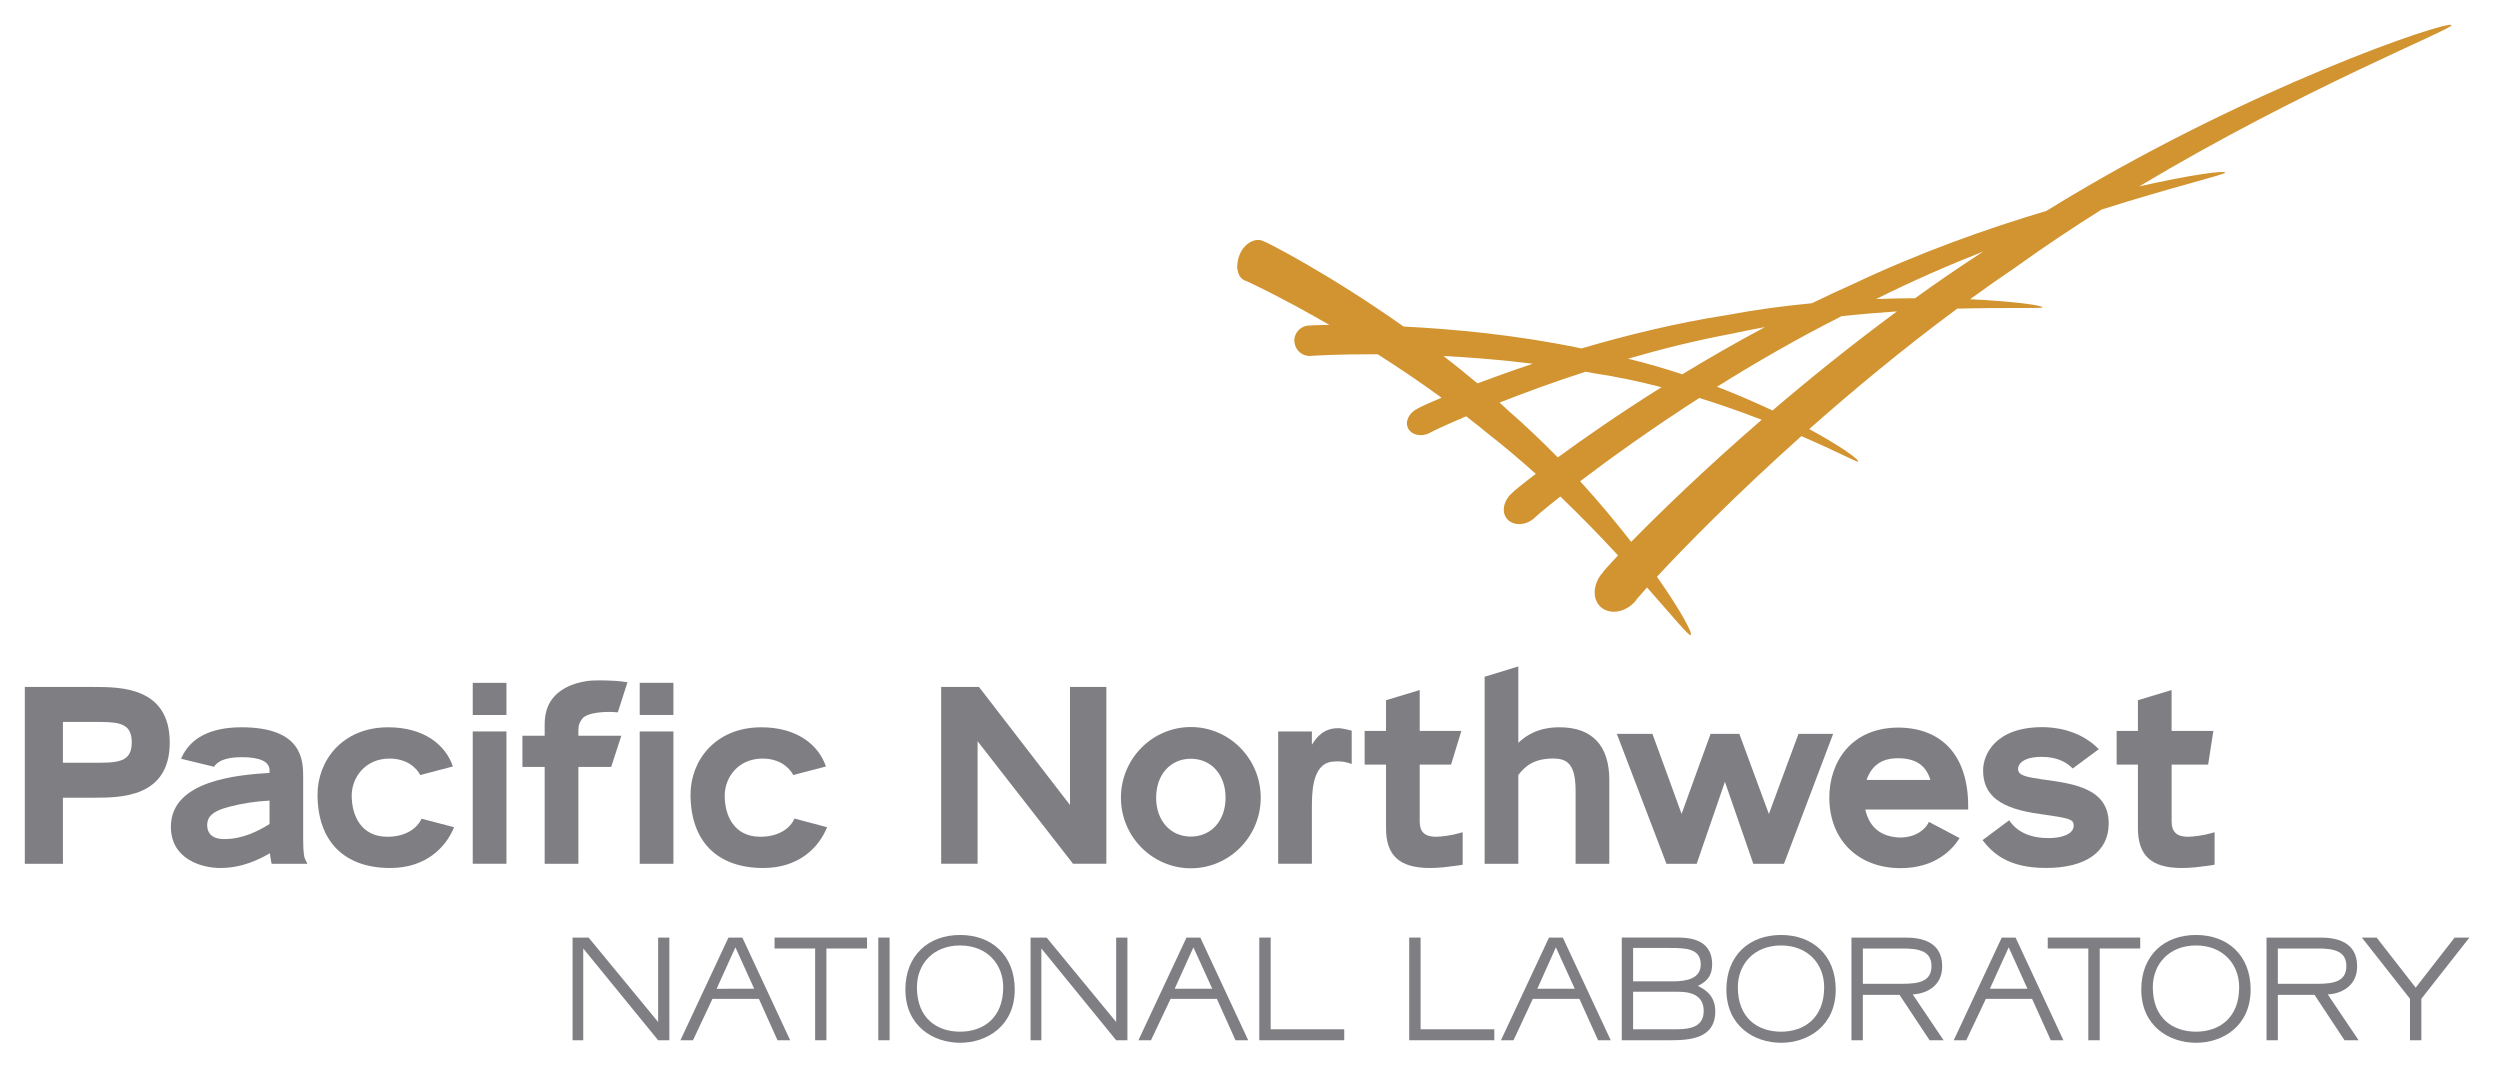
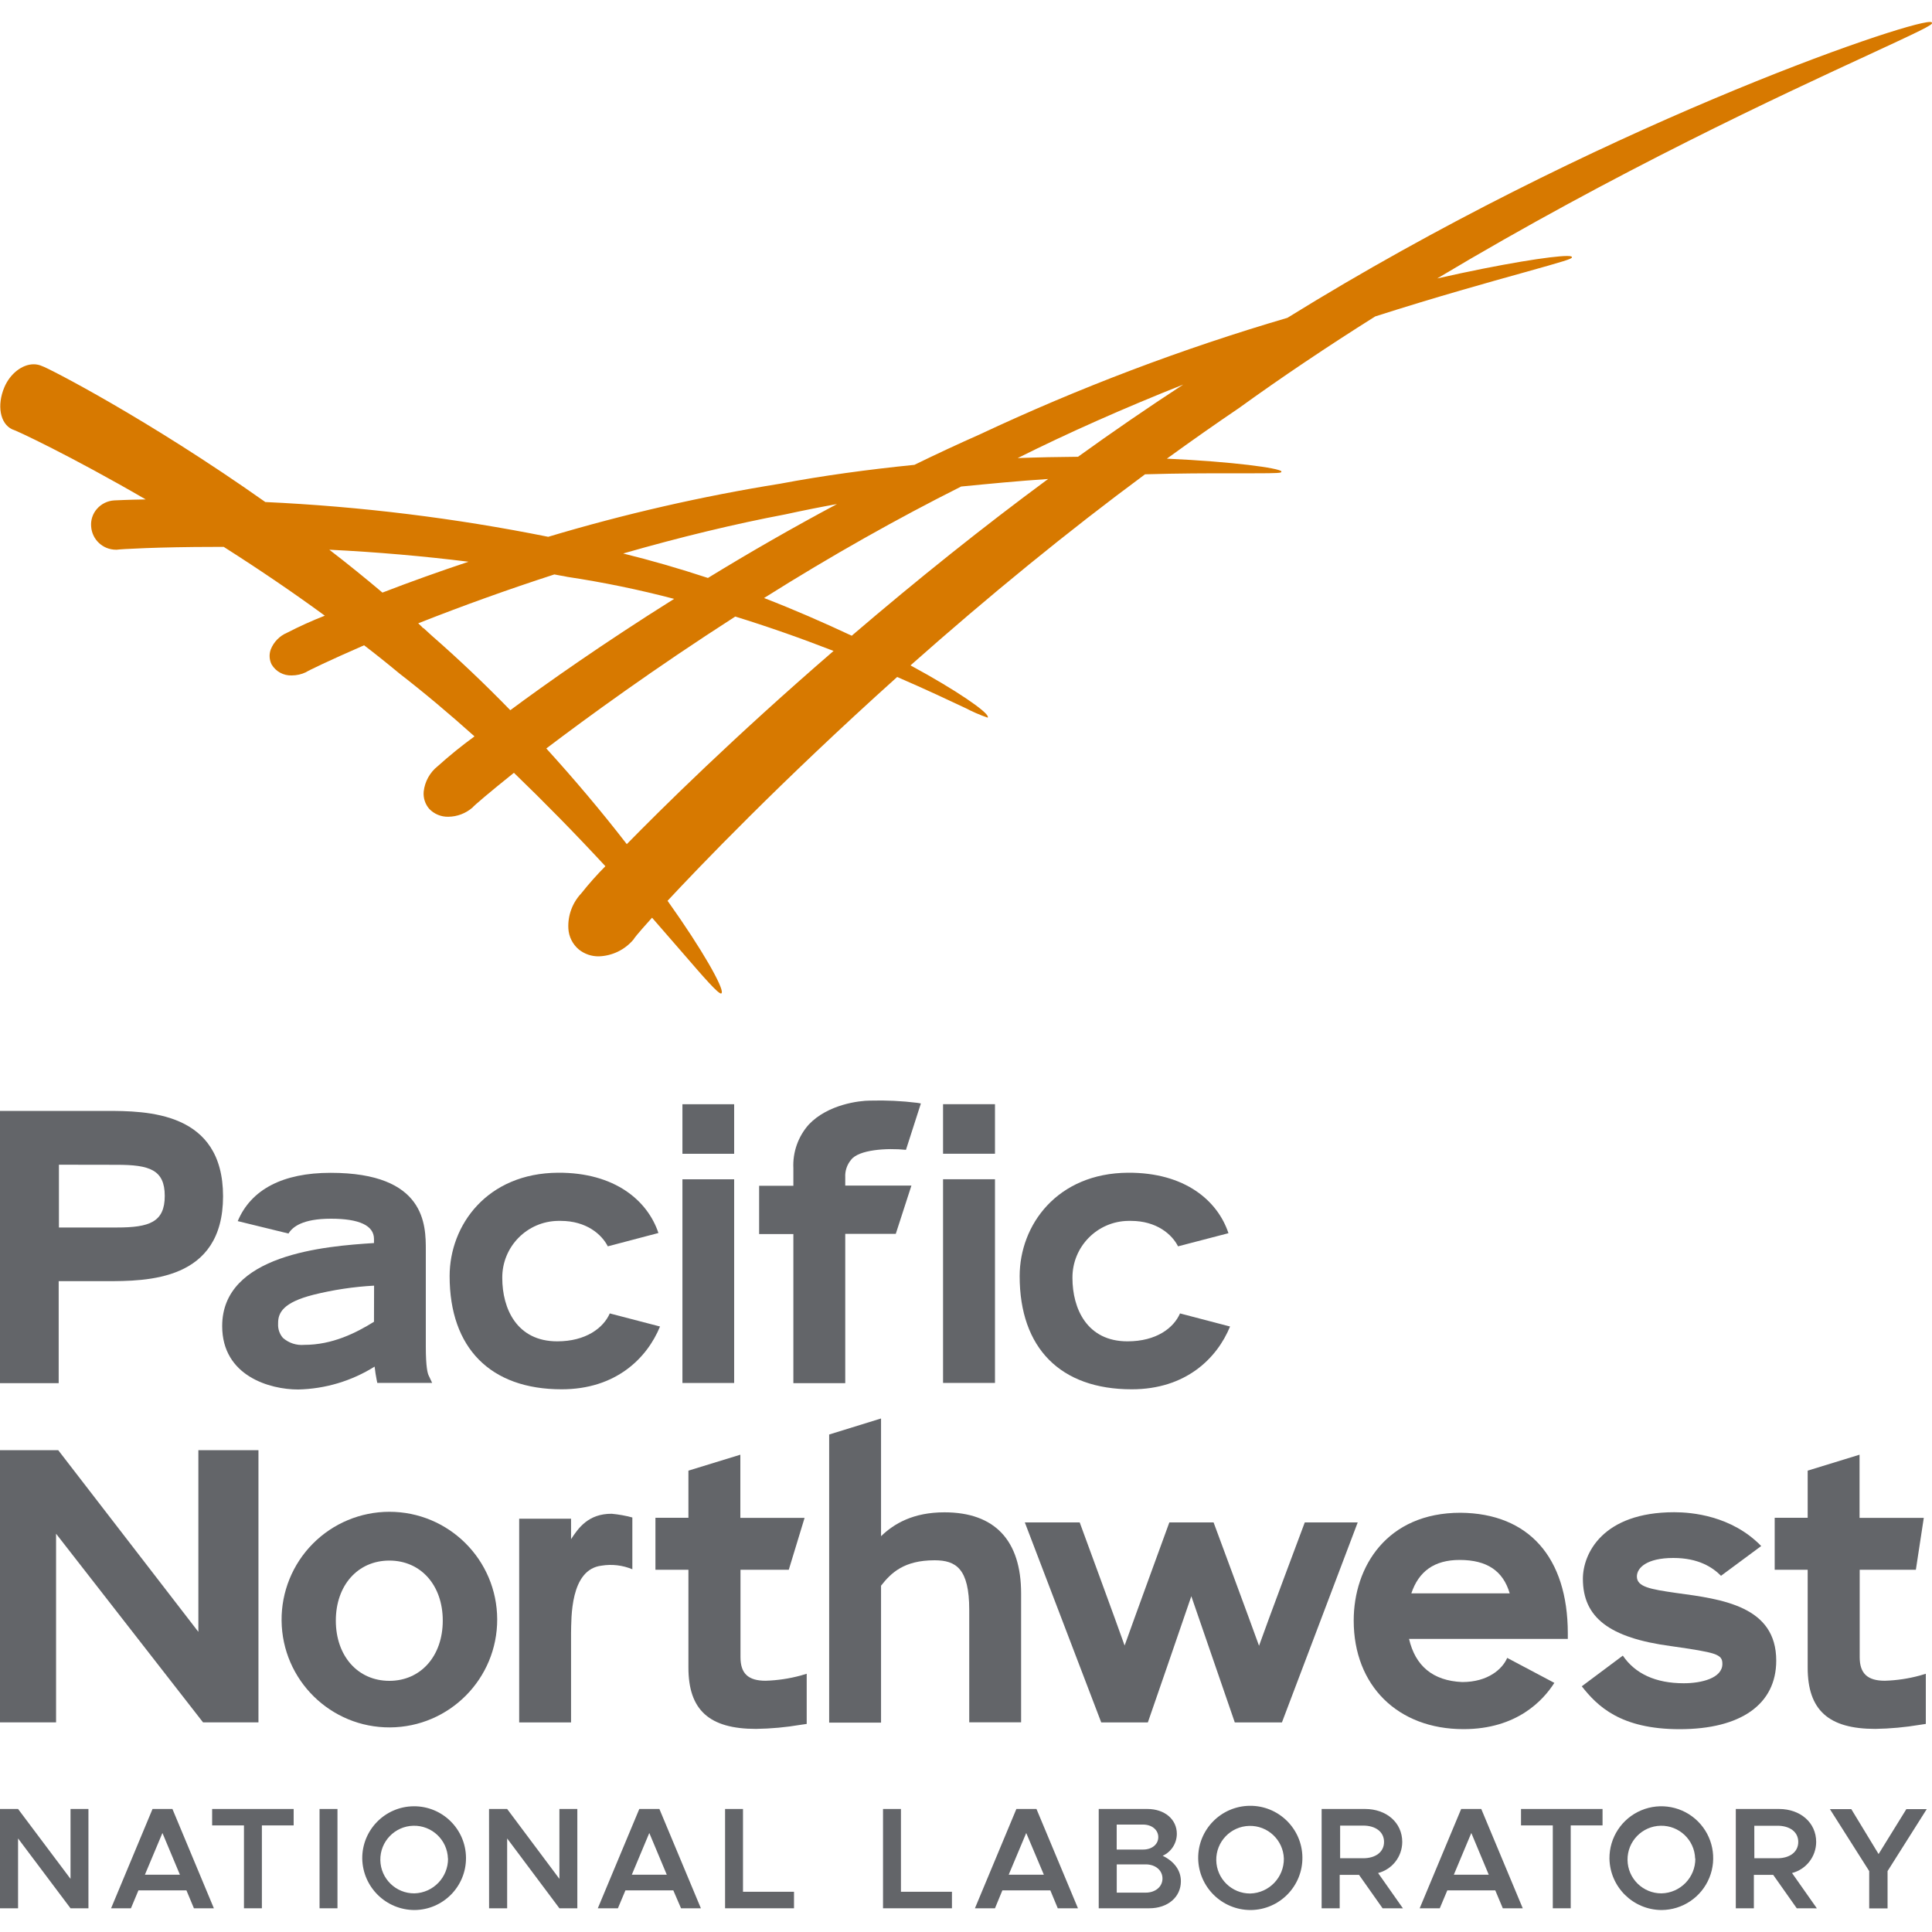
- <svg xmlns="http://www.w3.org/2000/svg" height="207.02" viewBox="0 0 70 30" width="483.046">
-   <g transform="translate(.69478 .69501)">
-     <g fill="#7f7e82">
-       <path d="m15.337 25.557h.449l1.947 2.364v-2.364h.314v2.875h-.314l-2.097-2.57v2.57h-.299z" />
-       <path d="m19.702 25.557h.389l1.339 2.875h-.355l-.52-1.158h-1.301l-.545 1.158h-.352zm.72 1.432-.525-1.159-.527 1.161z" />
-       <path d="m22.129 25.863h-1.136v-.306h2.589v.306h-1.137v2.569h-.316z" />
-       <path d="m23.897 25.557h.317v2.875h-.317z" />
-       <path d="m26.188 25.484c.888 0 1.53.571 1.53 1.528 0 1.018-.778 1.491-1.53 1.491-.757 0-1.532-.473-1.532-1.491 0-.957.645-1.528 1.532-1.528m0 2.708c.635 0 1.207-.371 1.207-1.245 0-.642-.449-1.169-1.207-1.169-.76 0-1.209.527-1.209 1.169 0 .874.565 1.245 1.209 1.245" />
-       <path d="m28.161 25.557h.45l1.947 2.364v-2.364h.315v2.875h-.315l-2.095-2.57v2.57h-.302z" />
-       <path d="m34.565 25.557h.319v2.568h2.06v.307h-2.379z" />
-       <path d="m38.763 25.557h.319v2.568h2.064v.307h-2.383z" />
-       <path d="m44.715 25.556h1.513c.299 0 1.017 0 1.017.75 0 .397-.236.521-.401.605.158.079.489.237.489.713 0 .776-.736.808-1.282.808h-1.336zm.317 1.227h1.111c.368 0 .783-.068.783-.47 0-.459-.424-.465-.891-.465h-1.003zm0 1.341h1.226c.379 0 .751-.072.751-.51 0-.4-.289-.54-.715-.54h-1.262z" />
-       <path d="m49.175 25.484c.886 0 1.531.571 1.531 1.528 0 1.018-.777 1.491-1.531 1.491-.757 0-1.531-.473-1.531-1.491.001-.957.641-1.528 1.531-1.528m0 2.708c.635 0 1.207-.371 1.207-1.245 0-.642-.448-1.169-1.207-1.169s-1.21.527-1.21 1.169c0 .874.565 1.245 1.21 1.245" />
-       <path d="m51.146 25.557h1.513c.416 0 1.028.098 1.028.804 0 .599-.508.773-.825.788l.864 1.283h-.392l-.842-1.271h-1.027v1.271h-.319zm.32 1.294h1.119c.459 0 .802-.073.802-.494 0-.42-.343-.494-.802-.494h-1.119z" />
-       <path d="m57.778 25.863h-1.136v-.306h2.589v.306h-1.134v2.569h-.319z" />
-       <path d="m60.794 25.484c.888 0 1.529.571 1.529 1.528 0 1.018-.774 1.491-1.529 1.491-.758 0-1.533-.473-1.533-1.491 0-.957.64-1.528 1.533-1.528m0 2.708c.636 0 1.208-.371 1.208-1.245 0-.642-.451-1.169-1.208-1.169-.76 0-1.21.527-1.21 1.169 0 .874.565 1.245 1.21 1.245" />
-       <path d="m62.768 25.557h1.509c.417 0 1.028.098 1.028.804 0 .599-.507.773-.822.788l.863 1.283h-.394l-.84-1.271h-1.027v1.271h-.317zm.317 1.294h1.123c.455 0 .795-.073.795-.494 0-.42-.34-.494-.795-.494h-1.123z" />
-       <path d="m66.785 27.271-1.348-1.714h.414l1.093 1.402 1.091-1.402h.414l-1.346 1.714v1.161h-.318z" />
-       <path d="m42.677 25.557h.387l1.342 2.875h-.355l-.522-1.158h-1.305l-.54 1.158h-.352zm.721 1.432-.528-1.159-.519 1.159z" />
-       <path d="m55.354 25.557h.387l1.34 2.875h-.354l-.523-1.158h-1.295l-.548 1.158h-.351zm.719 1.432-.524-1.159-.527 1.159z" />
-       <path d="m32.527 25.557h.387l1.341 2.875h-.356l-.521-1.158h-1.297l-.548 1.158h-.352zm.721 1.432-.527-1.159-.524 1.159z" />
-       <path d="m30.691 21.641c0 1.087.879 1.976 1.958 1.976 1.08 0 1.957-.889 1.957-1.976 0-1.091-.877-1.979-1.957-1.979-1.079 0-1.958.888-1.958 1.979m.986 0c0-.645.399-1.091.972-1.091.572 0 .972.446.972 1.091 0 .641-.4 1.088-.972 1.088-.573 0-.972-.447-.972-1.088" />
-       <path d="m0 18.54v4.951h1.067v-1.85h.861c.745 0 2.13 0 2.13-1.545 0-1.556-1.385-1.556-2.13-1.556zm2.123.98c.589 0 .871.086.871.569 0 .485-.282.572-.871.572h-1.056v-1.141z" />
-       <path d="m7.847 23.358c-.02-.039-.053-.157-.053-.529v-1.757c0-.455 0-1.403-1.729-1.403-.871 0-1.446.303-1.69.881l.924.225c.073-.121.259-.269.771-.269.519 0 .782.125.782.369v.071c-.888.057-2.762.207-2.762 1.509 0 .91.868 1.154 1.38 1.154.622 0 1.095-.243 1.392-.414.009.081.023.162.034.224l.015.072h1.002zm-.995-.98c-.324.201-.752.421-1.267.421-.176 0-.312-.044-.387-.13-.059-.062-.092-.149-.092-.259v-.012c.007-.184.087-.374.647-.511.364-.094.725-.145 1.099-.165z" />
-       <path d="m11.107 22.229c-.116.262-.434.505-.955.505-.736 0-.999-.594-.999-1.151 0-.504.372-1.038 1.061-1.038.47 0 .747.246.858.461l.914-.24c-.196-.587-.79-1.1-1.824-1.097-1.29.008-1.966.951-1.966 1.88 0 1.31.743 2.06 2.035 2.06.987 0 1.552-.563 1.789-1.142z" />
-       <path d="m12.542 19.325h.944v-.9h-.944zm0 4.165h.944v-3.705h-.944z" />
-       <path d="m15.5 19.754c0-.148.034-.227.107-.323.138-.181.649-.215.997-.18l.27-.841-.066-.012c-.371-.055-.822-.04-.851-.04h-.008c-.189 0-.761.065-1.11.433-.189.194-.283.466-.283.796v.318h-.623v.875h.623v2.711h.944v-2.711h.918l.285-.875h-1.203z" />
-       <path d="m17.217 19.786h.944v3.705h-.944z" />
-       <path d="m17.217 18.424h.944v.9h-.944z" />
-       <path d="m21.55 22.224c-.114.267-.431.51-.955.51-.738 0-.998-.594-.998-1.151 0-.504.371-1.038 1.061-1.038.47 0 .748.246.858.461l.915-.239c-.196-.587-.791-1.102-1.823-1.098-1.292.008-1.968.95-1.968 1.88 0 1.31.742 2.06 2.037 2.06.986 0 1.553-.563 1.787-1.142z" />
-       <path d="m29.265 18.54v3.305l-2.548-3.305h-1.059v4.95h1.02v-3.43l2.672 3.43h.933v-4.95z" />
-       <path d="m36.038 20.157v-.371h-.944v3.704h.944v-1.61-.009c.007-.274-.021-1.164.556-1.237.341-.045.559.066.559.066v-.937s-.256-.069-.373-.069c-.429 0-.615.264-.742.463" />
-       <path d="m38.114 18.911v.861h-.599v.942h.599v1.782c0 .767.38 1.113 1.228 1.113.267 0 .447-.026.804-.073l.114-.02v-.909l-.108.03c-.185.055-.489.097-.637.097-.316 0-.458-.133-.458-.43v-1.59h.878l.288-.942h-1.166v-1.146z" />
-       <path d="m40.875 18.254v5.237h.943v-2.486c.185-.237.424-.461.976-.461.389 0 .628.15.628.901v2.046h.944v-2.347c0-.963-.48-1.475-1.391-1.475-.572 0-.919.207-1.157.435v-2.139z" />
-       <path d="m49.663 19.854s-.696 1.873-.829 2.243c-.134-.37-.827-2.243-.827-2.243h-.805s-.68 1.864-.812 2.241c-.133-.377-.817-2.241-.817-2.241h-.996l1.389 3.637h.846s.662-1.914.791-2.295c.132.381.795 2.295.795 2.295h.859l1.376-3.637z" />
-       <path d="m56.522 21.132c-.467-.068-.711-.107-.711-.297 0-.157.176-.338.664-.338.452 0 .709.166.866.326l.731-.541c-.539-.554-1.264-.617-1.58-.617-1.309 0-1.66.758-1.66 1.21 0 .706.479 1.073 1.6 1.223.831.118.936.146.936.324 0 .258-.379.35-.699.35-.514 0-.887-.17-1.107-.499l-.746.556c.28.357.703.779 1.778.779 1.116 0 1.755-.456 1.755-1.246 0-.981-.971-1.112-1.827-1.23" />
-       <path d="m59.167 18.911v.861h-.596v.942h.596v1.782c0 .767.379 1.113 1.227 1.113.271 0 .449-.026.809-.073l.111-.02v-.909l-.106.03c-.185.055-.488.097-.638.097-.314 0-.459-.133-.459-.43v-1.59h1.022l.146-.942h-1.169v-1.146z" />
-       <path d="m52.466 19.677c-1.342 0-1.94.983-1.94 1.959 0 1.181.802 1.977 1.995 1.977.975 0 1.453-.522 1.653-.841l-.859-.454c-.091.202-.356.438-.819.438-.533-.022-.852-.292-.963-.785h2.881v-.099c-.001-1.382-.708-2.183-1.948-2.195m-.897 1.467c.139-.401.42-.608.877-.608.502 0 .787.199.911.608z" />
-     </g>
-     <path d="m34.151 7.155c.051.011 1.023.465 2.376 1.247-.347.005-.55.013-.574.018-.241.011-.426.219-.405.453.021.235.215.41.446.399.042-.007.769-.052 1.886-.048.576.367 1.182.774 1.789 1.217-.407.171-.646.284-.67.304-.244.115-.364.368-.266.555.097.186.357.244.593.134.024-.023.403-.206 1.032-.473.21.161.418.33.626.499.46.359.9.734 1.324 1.113-.402.304-.633.498-.654.527-.254.212-.32.553-.143.743.173.19.5.183.745-.022.021-.027.282-.256.74-.613.596.572 1.139 1.134 1.614 1.648-.261.275-.411.448-.426.479-.288.319-.303.765-.044.979.26.211.676.137.951-.17.01-.027.127-.163.332-.39.728.824 1.17 1.367 1.221 1.334.069-.041-.282-.691-.944-1.634.759-.821 2.193-2.282 4.043-3.938.977.423 1.578.742 1.588.716.045-.052-.475-.428-1.367-.913 1.232-1.092 2.636-2.256 4.143-3.372 1.442-.038 2.389.003 2.389-.037.012-.05-.781-.169-2.03-.226.42-.306.847-.606 1.282-.9.791-.569 1.599-1.107 2.402-1.612 2.051-.651 3.477-.981 3.459-1.036-.004-.063-.949.058-2.406.388 4.604-2.754 8.795-4.407 8.744-4.514-.039-.169-5.793 1.764-11.342 5.2-1.666.496-3.568 1.172-5.416 2.049-.386.172-.772.352-1.152.537-.771.073-1.565.178-2.36.328-1.434.222-2.838.569-4.09.937-1.792-.376-3.584-.543-4.981-.613-2.075-1.467-3.843-2.371-3.927-2.392-.225-.107-.527.059-.66.368-.131.311-.077.632.132.731m10.827 7.322c-.415-.534-.895-1.112-1.429-1.697.816-.62 1.971-1.454 3.337-2.332.629.195 1.215.405 1.746.611-1.616 1.398-2.888 2.637-3.654 3.418m9.863-8.132c-.652.424-1.295.863-1.914 1.31-.35.001-.712.009-1.092.023 1.005-.501 2.023-.945 3.006-1.333m-3.971 1.813c.535-.057 1.057-.101 1.55-.134-1.261.931-2.44 1.88-3.484 2.774-.471-.22-.993-.448-1.555-.664 1.073-.67 2.254-1.354 3.489-1.976m-3.092.494c.313-.068.627-.131.945-.188-.815.434-1.594.883-2.312 1.321-.488-.16-.998-.309-1.52-.436.919-.267 1.893-.511 2.887-.697m-4.076 1.061c.077.015.156.027.233.043.649.097 1.282.233 1.892.391-1.181.741-2.182 1.438-2.904 1.966-.434-.443-.898-.886-1.382-1.308-.081-.077-.164-.152-.247-.227.677-.269 1.497-.571 2.408-.865m-1.478-.223c-.579.193-1.1.381-1.55.55-.314-.266-.633-.52-.951-.767.777.04 1.626.107 2.501.217" fill="#d29431" />
-   </g>
+ <svg xmlns="http://www.w3.org/2000/svg" id="Layer_1" data-name="Layer 1" width="400" height="400" viewBox="0 0 400 400">
+   <defs>
+     <style>.cls-1{fill:#d77900;}.cls-2{fill:#636569;}</style>
+   </defs>
+   <path class="cls-1" d="M149.3,205.7c-.66,0-3.3-3-8.1-8.57L135,190c-3.28,3.63-3.76,4.34-3.81,4.48A9.79,9.79,0,0,1,124,198a6.46,6.46,0,0,1-4.15-1.41,6.11,6.11,0,0,1-2.18-4.39,9.86,9.86,0,0,1,2.67-7.23,67.14,67.14,0,0,1,5-5.63C119,172.49,112.62,166,106.4,160c-5.12,4.1-8.31,6.83-8.57,7.19a7.75,7.75,0,0,1-5,1.91,5.3,5.3,0,0,1-3.95-1.62,4.8,4.8,0,0,1-1.16-3.59,7.81,7.81,0,0,1,2.93-5.28,95.24,95.24,0,0,1,7.59-6.15c-5.13-4.6-10.35-9-15.52-13-2.65-2.2-5.06-4.12-7.34-5.86-7.35,3.2-11.71,5.32-12.05,5.58a6.85,6.85,0,0,1-2.92.66,4.63,4.63,0,0,1-4.18-2.28,3.93,3.93,0,0,1-.18-3.08A6.25,6.25,0,0,1,59.44,131a82.93,82.93,0,0,1,7.81-3.53c-6.47-4.74-13.32-9.4-20.92-14.24H44.47c-11.63,0-19.72.47-20.26.58H24A5.15,5.15,0,0,1,18.87,109a4.89,4.89,0,0,1,1.2-3.64,5.14,5.14,0,0,1,3.63-1.76c.28,0,2.59-.14,6.47-.2-15.51-9-27-14.39-27.66-14.52C0,87.7-.67,83.89.9,80.18c1.18-2.8,3.68-4.76,6.07-4.76a4.15,4.15,0,0,1,1.77.39c1,.25,21.77,10.87,46.19,28.13a388.39,388.39,0,0,1,58.57,7.2,374.56,374.56,0,0,1,48.06-11c8.78-1.66,18.15-2.93,27.76-3.9,4.58-2.24,9.14-4.36,13.51-6.29A444.29,444.29,0,0,1,266.55,65.8c63.22-39.17,127.63-61.25,133-61.25.18,0,.42,0,.46.19.2.42-2.93,1.87-12.69,6.4-18.43,8.51-52.71,24.35-89.76,46.51C311.11,54.58,321.33,53,324.45,53c.89,0,1,.13,1,.26.09.33-1.66.84-9.88,3.14-7.16,2-18,5-30.84,9.11-10,6.28-19.52,12.69-28.25,19-4.76,3.22-9.76,6.73-14.89,10.45,13.92.64,23.18,1.95,23.7,2.62a.24.24,0,0,1,0,.12c0,.22-.74.29-5.64.29h-5c-4.48,0-10.51,0-17.58.21-15.84,11.71-32.21,25.06-48.56,39.56,9.69,5.25,15.87,9.59,16,10.61a.19.19,0,0,1,0,.19h-.09a32,32,0,0,1-4.5-1.95c-3.21-1.51-8.07-3.81-14.17-6.45-24.26,21.79-41.32,39.66-47.54,46.34,7.38,10.36,11.5,17.85,11.23,19a.32.32,0,0,1-.12.2Zm-36.22-50.77c5.79,6.37,11.41,13,16.69,19.84,7.13-7.28,22.09-22.1,42.81-40-6.91-2.69-13.75-5.08-20.35-7.12-16.88,10.84-30.55,20.82-39.15,27.33ZM87.64,130l1.78,1.63c5.44,4.75,10.9,9.93,16.23,15.41,7.31-5.43,19.22-13.83,33.92-23.05a210.33,210.33,0,0,0-22.08-4.55c-.51-.11-1-.21-1.55-.29l-1.17-.22c-9.56,3.1-19,6.49-28.18,10.12.34.35.7.62,1,1Zm70.54-6.19c6.06,2.34,12.17,5,18.16,7.81C190,119.92,203.67,109,217,99.17c-6.23.41-12.28,1-18,1.56C185.94,107.28,172.18,115,158.18,123.82Zm-90-10c3.9,3,7.51,5.93,11,8.88,5.85-2.26,11.89-4.41,17.82-6.39-9.18-1.14-18.89-2-28.83-2.49Zm60.82.78c5.7,1.4,11.62,3.11,17.57,5.07,8.74-5.36,17.74-10.51,26.72-15.3-3.46.62-7.06,1.34-10.67,2.13C152.21,108.46,140.89,111.18,129,114.6Zm116.05-35c-12.29,4.88-23.84,10-34.35,15.25,4.34-.16,8.54-.24,12.49-.27,7.07-5.1,14.43-10.15,21.86-15Z" />
+   <path class="cls-2" d="M58.3,335.53A22.32,22.32,0,1,0,80.61,313,22.32,22.32,0,0,0,58.3,335.53Zm11.23,0c0-7.31,4.55-12.43,11.08-12.43s11.06,5.12,11.06,12.43S87.14,348,80.61,348,69.53,342.85,69.53,335.53Z" />
+   <polygon class="cls-2" points="41.07 300.24 41.07 337.86 12.05 300.24 0 300.24 0 356.6 11.61 356.6 11.61 317.54 42.04 356.6 53.51 356.6 53.51 300.24 41.07 300.24" />
+   <path class="cls-2" d="M118.23,318.67v-4.24H107.49v42.18h10.74V338.15c.07-3.09-.23-13.22,6.32-14a11.67,11.67,0,0,1,6.37.75V314.18a24.84,24.84,0,0,0-4.27-.77C121.8,313.38,119.73,316.38,118.23,318.67Z" />
+   <path class="cls-2" d="M142.53,304.48v9.76H135.7V325h6.83v20.26c0,8.79,4.32,12.69,14,12.69a60.27,60.27,0,0,0,9.19-.84l1.3-.19V346.53l-1.24.37a31.31,31.31,0,0,1-7.26,1.08c-3.62,0-5.21-1.5-5.21-4.88V325h10l3.27-10.74H153.28V301.18Z" />
+   <path class="cls-2" d="M171.67,297v59.65h10.74V328.3c2.11-2.7,4.79-5.26,11.08-5.26,4.43,0,7.18,1.71,7.18,10.26v23.29h10.74V329.9c0-11-5.47-16.79-15.88-16.79-6.49,0-10.44,2.36-13.12,4.94V293.68Z" />
+   <path class="cls-2" d="M270.14,315.2s-8,21.33-9.47,25.54c-1.5-4.21-9.41-25.54-9.41-25.54H242.1s-7.76,21.24-9.26,25.49c-1.49-4.25-9.3-25.49-9.3-25.49H212.18L228,356.61h9.65s7.54-21.79,9-26.13l9,26.13h9.76L281.1,315.2Z" />
+   <path class="cls-2" d="M347,329.8c-5.32-.77-8.1-1.25-8.1-3.4,0-1.78,2-3.84,7.56-3.84,5.15,0,8.09,1.91,9.86,3.69l8.32-6.16c-6.12-6.29-14.38-7-18-7-14.93,0-18.92,8.66-18.92,13.78,0,8,5.44,12.23,18.24,13.94,9.46,1.36,10.64,1.66,10.64,3.69,0,2.93-4.29,4-8,4-5.86,0-10.08-2-12.61-5.72l-8.5,6.35c3.21,4.08,8,8.88,20.26,8.88,12.69,0,20-5.17,20-14.19C367.76,332.58,356.69,331.1,347,329.8Z" />
+   <path class="cls-2" d="M374.26,304.48v9.76h-6.83V325h6.83v20.26c0,8.79,4.31,12.69,14,12.69a61.57,61.57,0,0,0,9.19-.84l1.27-.19V346.53l-1.23.37a31.15,31.15,0,0,1-7.25,1.08c-3.59,0-5.21-1.5-5.21-4.88V325h11.63l1.64-10.74H385V301.18Z" />
+   <path class="cls-2" d="M302.38,313.2c-15.26,0-22.11,11.19-22.11,22.32C280.27,349,289.41,358,303,358c11.09,0,16.53-6,18.81-9.58l-9.76-5.17c-1,2.33-4,5-9.32,5-6.08-.26-9.71-3.35-11-8.93H324.6v-1.18C324.57,322.43,316.5,313.32,302.38,313.2ZM292.2,329.89c1.53-4.56,4.75-6.92,10-6.92,5.69,0,9,2.28,10.37,6.92Z" />
+   <path class="cls-2" d="M0,230v56.37H12.15V265.25h9.77c8.5,0,24.26,0,24.26-17.57S30.42,230,21.92,230Zm24.2,11.16c6.71,0,9.91,1,9.91,6.44s-3.2,6.54-9.91,6.54h-12v-13Z" />
+   <path class="cls-2" d="M88.77,284.82c-.24-.45-.61-1.8-.61-6v-20c0-5.17,0-16-19.71-16-9.91,0-16.48,3.45-19.23,10l10.51,2.57c.83-1.38,2.93-3.07,8.79-3.07s8.91,1.41,8.91,4.2v.84C67.29,258,46,259.71,46,274.55c0,10.35,9.88,13.13,15.72,13.13a31.07,31.07,0,0,0,15.84-4.74c.12,1,.24,1.84.39,2.56l.16.81H89.47ZM77.43,273.66c-3.7,2.29-8.58,4.78-14.44,4.78A5.9,5.9,0,0,1,58.58,277a4.1,4.1,0,0,1-1-2.93v-.15c0-2.1,1-4.26,7.34-5.86a67.12,67.12,0,0,1,12.53-1.88Z" />
+   <path class="cls-2" d="M126.25,271.93c-1.32,3-4.94,5.78-10.88,5.78-8.39,0-11.38-6.79-11.38-13.11a11.72,11.72,0,0,1,11.6-11.83h.49c5.34,0,8.51,2.81,9.76,5.27l10.48-2.76c-2.23-6.69-9-12.54-20.78-12.48-14.69.09-22.45,10.83-22.45,21.41,0,14.9,8.46,23.43,23.19,23.43,11.23,0,17.68-6.44,20.37-13Z" />
+   <path class="cls-2" d="M141.29,228.62v10.26H152V228.62Zm0,15.54v42.17H152V244.16Z" />
+   <path class="cls-2" d="M175,243.76a5.2,5.2,0,0,1,1.22-3.65c1.58-2.09,7.4-2.46,11.35-2.05l3.09-9.6-.75-.13a64,64,0,0,0-9.69-.46h-.11c-2.15,0-8.66.75-12.64,4.93a12.69,12.69,0,0,0-3.21,9.09v3.61h-7.09v10h7.09v30.87H175V255.46h10.46l3.24-10H175Z" />
+   <rect class="cls-2" x="195.25" y="244.15" width="10.75" height="42.17" />
+   <rect class="cls-2" x="195.25" y="228.61" width="10.75" height="10.26" />
+   <path class="cls-2" d="M244.31,271.93c-1.31,3-4.88,5.78-10.88,5.78-8.4,0-11.39-6.79-11.39-13.11a11.72,11.72,0,0,1,11.6-11.83h.5c5.35,0,8.53,2.82,9.76,5.27l10.44-2.72c-2.23-6.72-9-12.58-20.78-12.52-14.71.09-22.45,10.83-22.45,21.41,0,14.9,8.44,23.43,23.2,23.43,11.23,0,17.67-6.44,20.36-13Z" />
+   <path class="cls-2" d="M0,374.53H3.74L14.6,389V374.53h3.71v20.56H14.6L3.74,380.63v14.46H0Z" />
+   <path class="cls-2" d="M38.6,391.38H28.66l-1.55,3.71H23l8.58-20.56H35.7l8.58,20.56H40.15Zm-1.35-3.24-3.62-8.64L30,388.14Z" />
+   <path class="cls-2" d="M50.51,377.93H43.92v-3.4H60.8v3.4H54.22v17.16H50.51Z" />
+   <path class="cls-2" d="M66.16,374.53h3.71v20.56H66.16Z" />
+   <path class="cls-2" d="M75,384.79a10.74,10.74,0,1,1,10.82,10.66h0A10.84,10.84,0,0,1,75,384.79Zm17.74,0A7,7,0,1,0,85.82,392,7.16,7.16,0,0,0,92.76,384.79Z" />
+   <path class="cls-2" d="M101.25,374.53H105L115.82,389V374.53h3.71v20.56h-3.71L105,380.63v14.46h-3.74Z" />
+   <path class="cls-2" d="M139.4,391.38h-9.91l-1.56,3.71h-4.16l8.59-20.56h4.16l8.59,20.56H141Zm-1.35-3.24-3.62-8.64-3.62,8.64Z" />
+   <path class="cls-2" d="M164.39,391.67v3.42H150.12V374.53h3.71v17.14Z" />
+   <path class="cls-2" d="M197.09,391.67v3.42H182.82V374.53h3.71v17.14Z" />
+   <path class="cls-2" d="M217.46,391.38h-9.93L206,395.09h-4.15l8.58-20.56h4.16l8.59,20.56H219Zm-1.34-3.24-3.65-8.64-3.63,8.64Z" />
+   <path class="cls-2" d="M227.48,374.53h10.08c3.57,0,6.09,2.15,6.09,5.14a5,5,0,0,1-2.93,4.55c2.36,1.14,3.77,3,3.77,5.27,0,3.29-2.72,5.6-6.55,5.6H227.48Zm9.19,8.4c1.82,0,3.14-1.07,3.14-2.57s-1.32-2.6-3.14-2.6H231.2v5.17Zm.54,8.92c2,0,3.47-1.23,3.47-2.92s-1.44-2.93-3.47-2.93h-6v5.85Z" />
+   <path class="cls-2" d="M248.07,384.79A10.79,10.79,0,1,1,259,395.45h-.12A10.85,10.85,0,0,1,248.07,384.79Zm17.74,0a7,7,0,1,0-6.95,7.24A7.16,7.16,0,0,0,265.81,384.79Z" />
+   <path class="cls-2" d="M286.25,395.09l-4.88-6.92h-4v6.92h-3.74V374.53h9c4.4,0,7.69,2.81,7.69,6.83a6.67,6.67,0,0,1-5,6.43l5.14,7.31Zm-8.79-10.36h4.78c2.55,0,4.31-1.29,4.31-3.38s-1.76-3.38-4.31-3.38h-4.78Z" />
+   <path class="cls-2" d="M309.58,391.38h-9.93l-1.56,3.71h-4.16l8.59-20.56h4.16l8.59,20.56h-4.13Zm-1.35-3.24-3.61-8.64L301,388.14Z" />
+   <path class="cls-2" d="M321.49,377.93h-6.58v-3.4h16.88v3.4H325.2v17.16h-3.71Z" />
+   <path class="cls-2" d="M333.22,384.79A10.74,10.74,0,1,1,344,395.45h0A10.84,10.84,0,0,1,333.22,384.79Zm17.74,0A7,7,0,1,0,344,392,7.16,7.16,0,0,0,351,384.79Z" />
+   <path class="cls-2" d="M372,395.09l-4.88-6.92h-4v6.92h-3.74V374.53h8.95c4.4,0,7.69,2.81,7.69,6.83a6.67,6.67,0,0,1-5,6.43l5.14,7.31Zm-8.78-10.36H368c2.54,0,4.31-1.29,4.31-3.38S370.54,378,368,378h-4.79Z" />
+   <path class="cls-2" d="M387,387.39l-8.14-12.83h4.43l5.65,9.3,5.75-9.3h4.22l-8.11,12.83v7.72H387Z" />
</svg>
